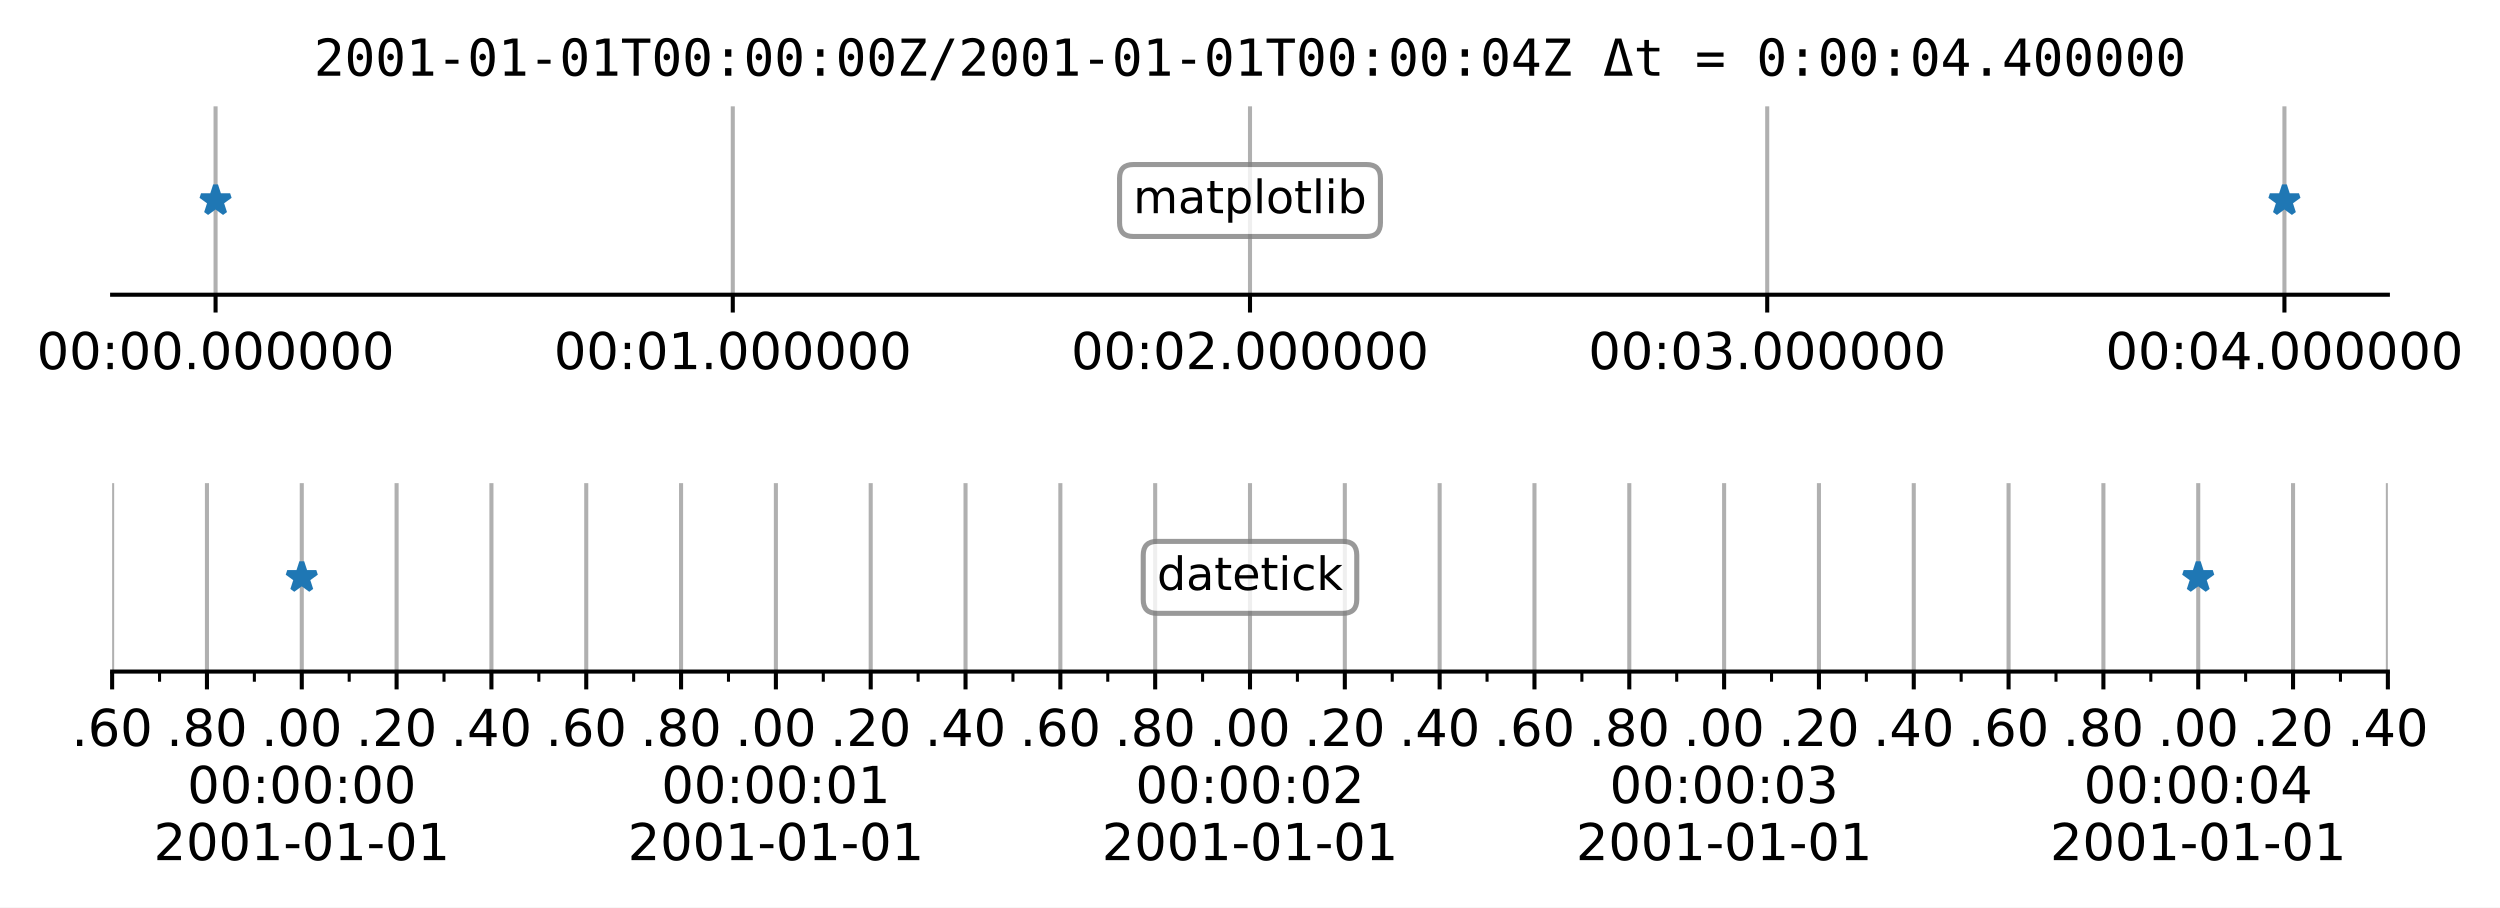
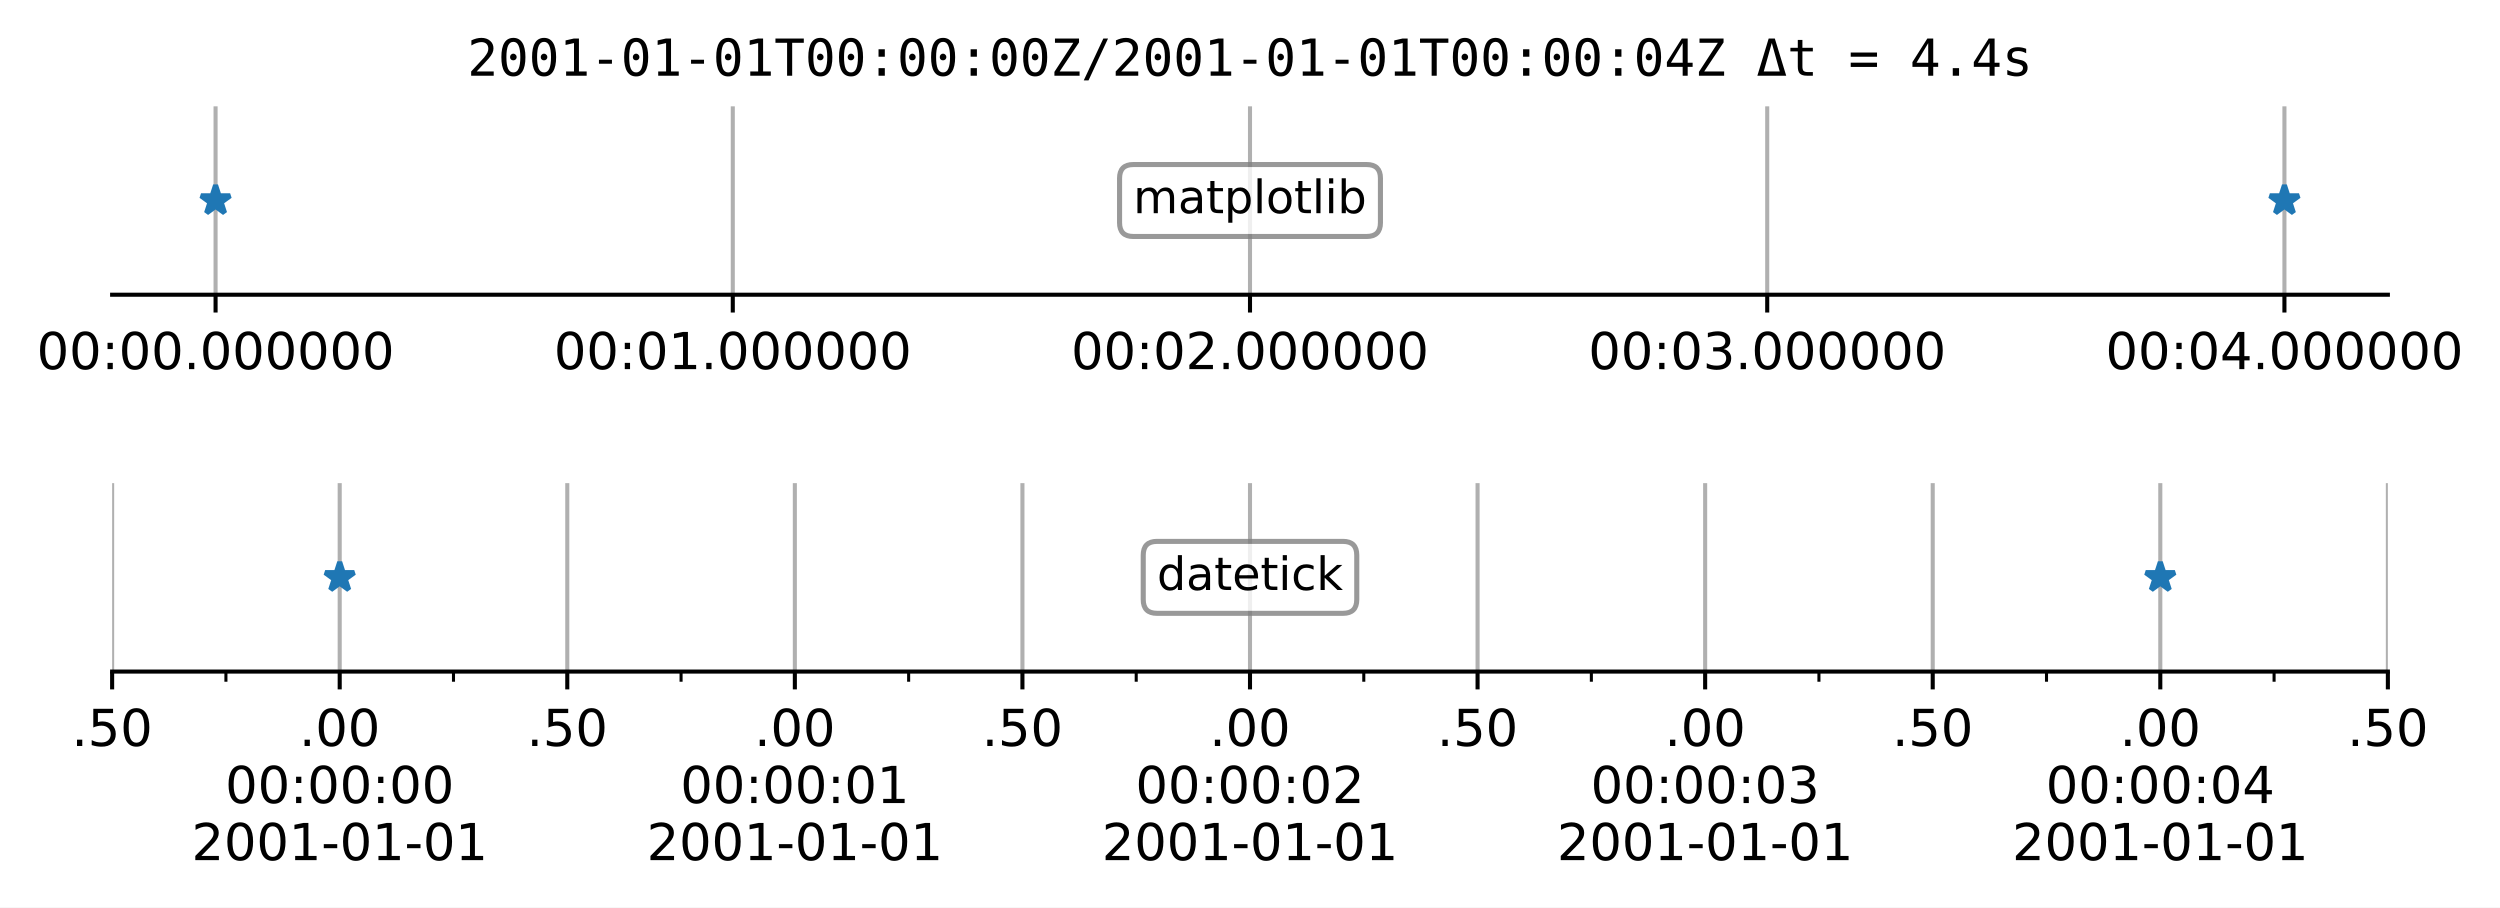
<svg xmlns="http://www.w3.org/2000/svg" xmlns:xlink="http://www.w3.org/1999/xlink" width="490.39pt" height="178.005pt" viewBox="0 0 490.39 178.005" version="1.1">
  <defs>
    <style type="text/css">*{stroke-linejoin: round; stroke-linecap: butt}</style>
  </defs>
  <g id="figure_1">
    <g id="patch_1">
      <path d="M 0 178.005  L 490.39 178.005  L 490.39 0  L 0 0  z " style="fill: #ffffff" />
    </g>
    <g id="axes_1">
      <g id="patch_2">
        <path d="M 21.995 57.812  L 468.395 57.812  L 468.395 20.852  L 21.995 20.852  z " style="fill: #ffffff" />
      </g>
      <g id="matplotlib.axis_1">
        <g id="xtick_1">
          <g id="line2d_1">
            <path d="M 42.286 57.812  L 42.286 20.852  " clip-path="url(#p66268e52ca)" style="fill: none; stroke: #b0b0b0; stroke-width: 0.8; stroke-linecap: square" />
          </g>
          <g id="line2d_2">
            <defs>
              <path id="m1e6c41ab66" d="M 0 0  L 0 3.5  " style="stroke: #000000; stroke-width: 0.8" />
            </defs>
            <g>
              <use xlink:href="#m1e6c41ab66" x="42.286" y="57.812" style="stroke: #000000; stroke-width: 0.8" />
            </g>
          </g>
          <g id="text_1">
            <text style="font-size: 10px; font-family: 'DejaVu Sans', 'Bitstream Vera Sans', 'Computer Modern Sans Serif', 'Lucida Grande', 'Verdana', 'Geneva', 'Lucid', 'Arial', 'Helvetica', 'Avant Garde', sans-serif; text-anchor: middle" x="42.286" y="72.41" transform="rotate(-0 42.28593 72.41)">00:00.000000</text>
          </g>
        </g>
        <g id="xtick_2">
          <g id="line2d_3">
            <path d="M 143.74 57.812  L 143.74 20.852  " clip-path="url(#p66268e52ca)" style="fill: none; stroke: #b0b0b0; stroke-width: 0.8; stroke-linecap: square" />
          </g>
          <g id="line2d_4">
            <g>
              <use xlink:href="#m1e6c41ab66" x="143.74" y="57.812" style="stroke: #000000; stroke-width: 0.8" />
            </g>
          </g>
          <g id="text_2">
            <text style="font-size: 10px; font-family: 'DejaVu Sans', 'Bitstream Vera Sans', 'Computer Modern Sans Serif', 'Lucida Grande', 'Verdana', 'Geneva', 'Lucid', 'Arial', 'Helvetica', 'Avant Garde', sans-serif; text-anchor: middle" x="143.74" y="72.41" transform="rotate(-0 143.7405 72.41)">00:01.000000</text>
          </g>
        </g>
        <g id="xtick_3">
          <g id="line2d_5">
            <path d="M 245.195 57.812  L 245.195 20.852  " clip-path="url(#p66268e52ca)" style="fill: none; stroke: #b0b0b0; stroke-width: 0.8; stroke-linecap: square" />
          </g>
          <g id="line2d_6">
            <g>
              <use xlink:href="#m1e6c41ab66" x="245.195" y="57.812" style="stroke: #000000; stroke-width: 0.8" />
            </g>
          </g>
          <g id="text_3">
            <text style="font-size: 10px; font-family: 'DejaVu Sans', 'Bitstream Vera Sans', 'Computer Modern Sans Serif', 'Lucida Grande', 'Verdana', 'Geneva', 'Lucid', 'Arial', 'Helvetica', 'Avant Garde', sans-serif; text-anchor: middle" x="245.195" y="72.41" transform="rotate(-0 245.195 72.41)">00:02.000000</text>
          </g>
        </g>
        <g id="xtick_4">
          <g id="line2d_7">
            <path d="M 346.65 57.812  L 346.65 20.852  " clip-path="url(#p66268e52ca)" style="fill: none; stroke: #b0b0b0; stroke-width: 0.8; stroke-linecap: square" />
          </g>
          <g id="line2d_8">
            <g>
              <use xlink:href="#m1e6c41ab66" x="346.65" y="57.812" style="stroke: #000000; stroke-width: 0.8" />
            </g>
          </g>
          <g id="text_4">
            <text style="font-size: 10px; font-family: 'DejaVu Sans', 'Bitstream Vera Sans', 'Computer Modern Sans Serif', 'Lucida Grande', 'Verdana', 'Geneva', 'Lucid', 'Arial', 'Helvetica', 'Avant Garde', sans-serif; text-anchor: middle" x="346.65" y="72.41" transform="rotate(-0 346.6496 72.41)">00:03.000000</text>
          </g>
        </g>
        <g id="xtick_5">
          <g id="line2d_9">
            <path d="M 448.104 57.812  L 448.104 20.852  " clip-path="url(#p66268e52ca)" style="fill: none; stroke: #b0b0b0; stroke-width: 0.8; stroke-linecap: square" />
          </g>
          <g id="line2d_10">
            <g>
              <use xlink:href="#m1e6c41ab66" x="448.104" y="57.812" style="stroke: #000000; stroke-width: 0.8" />
            </g>
          </g>
          <g id="text_5">
            <text style="font-size: 10px; font-family: 'DejaVu Sans', 'Bitstream Vera Sans', 'Computer Modern Sans Serif', 'Lucida Grande', 'Verdana', 'Geneva', 'Lucid', 'Arial', 'Helvetica', 'Avant Garde', sans-serif; text-anchor: middle" x="448.104" y="72.41" transform="rotate(-0 448.1041 72.41)">00:04.000000</text>
          </g>
        </g>
      </g>
      <g id="line2d_11">
        <defs>
          <path id="maf42e94cd1" d="M 0 -3  L -0.674 -0.927  L -2.853 -0.927  L -1.09 0.354  L -1.763 2.427  L -0 1.146  L 1.763 2.427  L 1.09 0.354  L 2.853 -0.927  L 0.674 -0.927  z " style="stroke: #1f77b4; stroke-linejoin: bevel" />
        </defs>
        <g clip-path="url(#p66268e52ca)">
          <use xlink:href="#maf42e94cd1" x="42.286" y="39.332" style="fill: #1f77b4; stroke: #1f77b4; stroke-linejoin: bevel" />
          <use xlink:href="#maf42e94cd1" x="448.104" y="39.332" style="fill: #1f77b4; stroke: #1f77b4; stroke-linejoin: bevel" />
        </g>
      </g>
      <g id="patch_3">
        <path d="M 21.995 57.812  L 468.395 57.812  " style="fill: none; stroke: #000000; stroke-width: 0.8; stroke-linejoin: miter; stroke-linecap: square" />
      </g>
      <g id="text_6">
        <g id="patch_4">
          <path d="M 222.308 46.387  L 268.082 46.387  Q 270.782 46.387 270.782 43.687  L 270.782 34.976  Q 270.782 32.276 268.082 32.276  L 222.308 32.276  Q 219.608 32.276 219.608 34.976  L 219.608 43.687  Q 219.608 46.387 222.308 46.387  z " style="fill: #ffffff; opacity: 0.8; stroke: #808080; stroke-linejoin: miter" />
        </g>
        <text style="font-size: 9px; font-family: 'DejaVu Sans', 'Bitstream Vera Sans', 'Computer Modern Sans Serif', 'Lucida Grande', 'Verdana', 'Geneva', 'Lucid', 'Arial', 'Helvetica', 'Avant Garde', sans-serif; text-anchor: middle" x="245.195" y="41.815" transform="rotate(-0 245.195 41.815)">matplotlib</text>
      </g>
      <g id="text_7">
-         <text style="font-size: 10px; font-family: 'DejaVu Sans Mono', 'Bitstream Vera Sans Mono', 'Computer Modern Typewriter', 'Andale Mono', 'Nimbus Mono L', 'Courier New', 'Courier', 'Fixed', 'Terminal', monospace; text-anchor: middle" x="245.195" y="14.852" transform="rotate(-0 245.195 14.85156)">2001-01-01T00:00:00Z/2001-01-01T00:00:04Z Δt = 0:00:04.400000</text>
+         <text style="font-size: 10px; font-family: 'DejaVu Sans Mono', 'Bitstream Vera Sans Mono', 'Computer Modern Typewriter', 'Andale Mono', 'Nimbus Mono L', 'Courier New', 'Courier', 'Fixed', 'Terminal', monospace; text-anchor: middle" x="245.195" y="14.852" transform="rotate(-0 245.195 14.85156)">2001-01-01T00:00:00Z/2001-01-01T00:00:04Z Δt = 4.4s</text>
      </g>
    </g>
    <g id="axes_2">
      <g id="patch_5">
        <path d="M 21.995 131.732  L 468.395 131.732  L 468.395 94.772  L 21.995 94.772  z " style="fill: #ffffff" />
      </g>
      <g id="matplotlib.axis_2">
        <g id="xtick_6">
          <g id="line2d_12">
            <path d="M 21.995 131.732  L 21.995 94.772  " clip-path="url(#p20be2a7854)" style="fill: none; stroke: #b0b0b0; stroke-width: 0.8; stroke-linecap: square" />
          </g>
          <g id="line2d_13">
            <g>
              <use xlink:href="#m1e6c41ab66" x="21.995" y="131.732" style="stroke: #000000; stroke-width: 0.8" />
            </g>
          </g>
          <g id="text_8">
-             <text style="font-size: 10px; font-family: 'DejaVu Sans', 'Bitstream Vera Sans', 'Computer Modern Sans Serif', 'Lucida Grande', 'Verdana', 'Geneva', 'Lucid', 'Arial', 'Helvetica', 'Avant Garde', sans-serif; text-anchor: middle" x="21.995" y="146.33" transform="rotate(-0 21.99503 146.33)">.60</text>
+             <text style="font-size: 10px; font-family: 'DejaVu Sans', 'Bitstream Vera Sans', 'Computer Modern Sans Serif', 'Lucida Grande', 'Verdana', 'Geneva', 'Lucid', 'Arial', 'Helvetica', 'Avant Garde', sans-serif; text-anchor: middle" x="21.995" y="146.33" transform="rotate(-0 21.99503 146.33)">.50</text>
          </g>
        </g>
        <g id="xtick_7">
          <g id="line2d_14">
-             <path d="M 40.595 131.732  L 40.595 94.772  " clip-path="url(#p20be2a7854)" style="fill: none; stroke: #b0b0b0; stroke-width: 0.8; stroke-linecap: square" />
+             <path d="M 66.635 131.732  L 66.635 94.772  " clip-path="url(#p20be2a7854)" style="fill: none; stroke: #b0b0b0; stroke-width: 0.8; stroke-linecap: square" />
          </g>
          <g id="line2d_15">
            <g>
-               <use xlink:href="#m1e6c41ab66" x="40.595" y="131.732" style="stroke: #000000; stroke-width: 0.8" />
+               <use xlink:href="#m1e6c41ab66" x="66.635" y="131.732" style="stroke: #000000; stroke-width: 0.8" />
            </g>
          </g>
          <g id="text_9">
-             <text style="font-size: 10px; font-family: 'DejaVu Sans', 'Bitstream Vera Sans', 'Computer Modern Sans Serif', 'Lucida Grande', 'Verdana', 'Geneva', 'Lucid', 'Arial', 'Helvetica', 'Avant Garde', sans-serif; text-anchor: middle" x="40.595" y="146.33" transform="rotate(-0 40.59503 146.33)">.80</text>
+             <text style="font-size: 10px; font-family: 'DejaVu Sans', 'Bitstream Vera Sans', 'Computer Modern Sans Serif', 'Lucida Grande', 'Verdana', 'Geneva', 'Lucid', 'Arial', 'Helvetica', 'Avant Garde', sans-serif" transform="translate(58.68346 146.33)">.00</text>
+             <text style="font-size: 10px; font-family: 'DejaVu Sans', 'Bitstream Vera Sans', 'Computer Modern Sans Serif', 'Lucida Grande', 'Verdana', 'Geneva', 'Lucid', 'Arial', 'Helvetica', 'Avant Garde', sans-serif" transform="translate(44.17878 157.5278)">00:00:00</text>
+             <text style="font-size: 10px; font-family: 'DejaVu Sans', 'Bitstream Vera Sans', 'Computer Modern Sans Serif', 'Lucida Grande', 'Verdana', 'Geneva', 'Lucid', 'Arial', 'Helvetica', 'Avant Garde', sans-serif" transform="translate(37.57721 168.7256)">2001-01-01</text>
          </g>
        </g>
        <g id="xtick_8">
          <g id="line2d_16">
-             <path d="M 59.195 131.732  L 59.195 94.772  " clip-path="url(#p20be2a7854)" style="fill: none; stroke: #b0b0b0; stroke-width: 0.8; stroke-linecap: square" />
+             <path d="M 111.275 131.732  L 111.275 94.772  " clip-path="url(#p20be2a7854)" style="fill: none; stroke: #b0b0b0; stroke-width: 0.8; stroke-linecap: square" />
          </g>
          <g id="line2d_17">
            <g>
-               <use xlink:href="#m1e6c41ab66" x="59.195" y="131.732" style="stroke: #000000; stroke-width: 0.8" />
+               <use xlink:href="#m1e6c41ab66" x="111.275" y="131.732" style="stroke: #000000; stroke-width: 0.8" />
            </g>
          </g>
          <g id="text_10">
-             <text style="font-size: 10px; font-family: 'DejaVu Sans', 'Bitstream Vera Sans', 'Computer Modern Sans Serif', 'Lucida Grande', 'Verdana', 'Geneva', 'Lucid', 'Arial', 'Helvetica', 'Avant Garde', sans-serif" transform="translate(51.24346 146.33)">.00</text>
-             <text style="font-size: 10px; font-family: 'DejaVu Sans', 'Bitstream Vera Sans', 'Computer Modern Sans Serif', 'Lucida Grande', 'Verdana', 'Geneva', 'Lucid', 'Arial', 'Helvetica', 'Avant Garde', sans-serif" transform="translate(36.73877 157.5278)">00:00:00</text>
-             <text style="font-size: 10px; font-family: 'DejaVu Sans', 'Bitstream Vera Sans', 'Computer Modern Sans Serif', 'Lucida Grande', 'Verdana', 'Geneva', 'Lucid', 'Arial', 'Helvetica', 'Avant Garde', sans-serif" transform="translate(30.13721 168.7256)">2001-01-01</text>
+             <text style="font-size: 10px; font-family: 'DejaVu Sans', 'Bitstream Vera Sans', 'Computer Modern Sans Serif', 'Lucida Grande', 'Verdana', 'Geneva', 'Lucid', 'Arial', 'Helvetica', 'Avant Garde', sans-serif; text-anchor: middle" x="111.275" y="146.33" transform="rotate(-0 111.275 146.33)">.50</text>
          </g>
        </g>
        <g id="xtick_9">
          <g id="line2d_18">
-             <path d="M 77.795 131.732  L 77.795 94.772  " clip-path="url(#p20be2a7854)" style="fill: none; stroke: #b0b0b0; stroke-width: 0.8; stroke-linecap: square" />
+             <path d="M 155.915 131.732  L 155.915 94.772  " clip-path="url(#p20be2a7854)" style="fill: none; stroke: #b0b0b0; stroke-width: 0.8; stroke-linecap: square" />
          </g>
          <g id="line2d_19">
            <g>
-               <use xlink:href="#m1e6c41ab66" x="77.795" y="131.732" style="stroke: #000000; stroke-width: 0.8" />
+               <use xlink:href="#m1e6c41ab66" x="155.915" y="131.732" style="stroke: #000000; stroke-width: 0.8" />
            </g>
          </g>
          <g id="text_11">
-             <text style="font-size: 10px; font-family: 'DejaVu Sans', 'Bitstream Vera Sans', 'Computer Modern Sans Serif', 'Lucida Grande', 'Verdana', 'Geneva', 'Lucid', 'Arial', 'Helvetica', 'Avant Garde', sans-serif; text-anchor: middle" x="77.795" y="146.33" transform="rotate(-0 77.79503 146.33)">.20</text>
+             <text style="font-size: 10px; font-family: 'DejaVu Sans', 'Bitstream Vera Sans', 'Computer Modern Sans Serif', 'Lucida Grande', 'Verdana', 'Geneva', 'Lucid', 'Arial', 'Helvetica', 'Avant Garde', sans-serif" transform="translate(147.9635 146.33)">.00</text>
+             <text style="font-size: 10px; font-family: 'DejaVu Sans', 'Bitstream Vera Sans', 'Computer Modern Sans Serif', 'Lucida Grande', 'Verdana', 'Geneva', 'Lucid', 'Arial', 'Helvetica', 'Avant Garde', sans-serif" transform="translate(133.4588 157.5278)">00:00:01</text>
+             <text style="font-size: 10px; font-family: 'DejaVu Sans', 'Bitstream Vera Sans', 'Computer Modern Sans Serif', 'Lucida Grande', 'Verdana', 'Geneva', 'Lucid', 'Arial', 'Helvetica', 'Avant Garde', sans-serif" transform="translate(126.8572 168.7256)">2001-01-01</text>
          </g>
        </g>
        <g id="xtick_10">
          <g id="line2d_20">
-             <path d="M 96.395 131.732  L 96.395 94.772  " clip-path="url(#p20be2a7854)" style="fill: none; stroke: #b0b0b0; stroke-width: 0.8; stroke-linecap: square" />
+             <path d="M 200.555 131.732  L 200.555 94.772  " clip-path="url(#p20be2a7854)" style="fill: none; stroke: #b0b0b0; stroke-width: 0.8; stroke-linecap: square" />
          </g>
          <g id="line2d_21">
            <g>
-               <use xlink:href="#m1e6c41ab66" x="96.395" y="131.732" style="stroke: #000000; stroke-width: 0.8" />
+               <use xlink:href="#m1e6c41ab66" x="200.555" y="131.732" style="stroke: #000000; stroke-width: 0.8" />
            </g>
          </g>
          <g id="text_12">
-             <text style="font-size: 10px; font-family: 'DejaVu Sans', 'Bitstream Vera Sans', 'Computer Modern Sans Serif', 'Lucida Grande', 'Verdana', 'Geneva', 'Lucid', 'Arial', 'Helvetica', 'Avant Garde', sans-serif; text-anchor: middle" x="96.395" y="146.33" transform="rotate(-0 96.39503 146.33)">.40</text>
+             <text style="font-size: 10px; font-family: 'DejaVu Sans', 'Bitstream Vera Sans', 'Computer Modern Sans Serif', 'Lucida Grande', 'Verdana', 'Geneva', 'Lucid', 'Arial', 'Helvetica', 'Avant Garde', sans-serif; text-anchor: middle" x="200.555" y="146.33" transform="rotate(-0 200.555 146.33)">.50</text>
          </g>
        </g>
        <g id="xtick_11">
          <g id="line2d_22">
-             <path d="M 114.995 131.732  L 114.995 94.772  " clip-path="url(#p20be2a7854)" style="fill: none; stroke: #b0b0b0; stroke-width: 0.8; stroke-linecap: square" />
+             <path d="M 245.195 131.732  L 245.195 94.772  " clip-path="url(#p20be2a7854)" style="fill: none; stroke: #b0b0b0; stroke-width: 0.8; stroke-linecap: square" />
          </g>
          <g id="line2d_23">
            <g>
-               <use xlink:href="#m1e6c41ab66" x="114.995" y="131.732" style="stroke: #000000; stroke-width: 0.8" />
+               <use xlink:href="#m1e6c41ab66" x="245.195" y="131.732" style="stroke: #000000; stroke-width: 0.8" />
            </g>
          </g>
          <g id="text_13">
-             <text style="font-size: 10px; font-family: 'DejaVu Sans', 'Bitstream Vera Sans', 'Computer Modern Sans Serif', 'Lucida Grande', 'Verdana', 'Geneva', 'Lucid', 'Arial', 'Helvetica', 'Avant Garde', sans-serif; text-anchor: middle" x="114.995" y="146.33" transform="rotate(-0 114.995 146.33)">.60</text>
-           </g>
-         </g>
-         <g id="xtick_12">
-           <g id="line2d_24">
-             <path d="M 133.595 131.732  L 133.595 94.772  " clip-path="url(#p20be2a7854)" style="fill: none; stroke: #b0b0b0; stroke-width: 0.8; stroke-linecap: square" />
-           </g>
-           <g id="line2d_25">
-             <g>
-               <use xlink:href="#m1e6c41ab66" x="133.595" y="131.732" style="stroke: #000000; stroke-width: 0.8" />
-             </g>
-           </g>
-           <g id="text_14">
-             <text style="font-size: 10px; font-family: 'DejaVu Sans', 'Bitstream Vera Sans', 'Computer Modern Sans Serif', 'Lucida Grande', 'Verdana', 'Geneva', 'Lucid', 'Arial', 'Helvetica', 'Avant Garde', sans-serif; text-anchor: middle" x="133.595" y="146.33" transform="rotate(-0 133.595 146.33)">.80</text>
-           </g>
-         </g>
-         <g id="xtick_13">
-           <g id="line2d_26">
-             <path d="M 152.195 131.732  L 152.195 94.772  " clip-path="url(#p20be2a7854)" style="fill: none; stroke: #b0b0b0; stroke-width: 0.8; stroke-linecap: square" />
-           </g>
-           <g id="line2d_27">
-             <g>
-               <use xlink:href="#m1e6c41ab66" x="152.195" y="131.732" style="stroke: #000000; stroke-width: 0.8" />
-             </g>
-           </g>
-           <g id="text_15">
-             <text style="font-size: 10px; font-family: 'DejaVu Sans', 'Bitstream Vera Sans', 'Computer Modern Sans Serif', 'Lucida Grande', 'Verdana', 'Geneva', 'Lucid', 'Arial', 'Helvetica', 'Avant Garde', sans-serif" transform="translate(144.2435 146.33)">.00</text>
-             <text style="font-size: 10px; font-family: 'DejaVu Sans', 'Bitstream Vera Sans', 'Computer Modern Sans Serif', 'Lucida Grande', 'Verdana', 'Geneva', 'Lucid', 'Arial', 'Helvetica', 'Avant Garde', sans-serif" transform="translate(129.7388 157.5278)">00:00:01</text>
-             <text style="font-size: 10px; font-family: 'DejaVu Sans', 'Bitstream Vera Sans', 'Computer Modern Sans Serif', 'Lucida Grande', 'Verdana', 'Geneva', 'Lucid', 'Arial', 'Helvetica', 'Avant Garde', sans-serif" transform="translate(123.1372 168.7256)">2001-01-01</text>
-           </g>
-         </g>
-         <g id="xtick_14">
-           <g id="line2d_28">
-             <path d="M 170.795 131.732  L 170.795 94.772  " clip-path="url(#p20be2a7854)" style="fill: none; stroke: #b0b0b0; stroke-width: 0.8; stroke-linecap: square" />
-           </g>
-           <g id="line2d_29">
-             <g>
-               <use xlink:href="#m1e6c41ab66" x="170.795" y="131.732" style="stroke: #000000; stroke-width: 0.8" />
-             </g>
-           </g>
-           <g id="text_16">
-             <text style="font-size: 10px; font-family: 'DejaVu Sans', 'Bitstream Vera Sans', 'Computer Modern Sans Serif', 'Lucida Grande', 'Verdana', 'Geneva', 'Lucid', 'Arial', 'Helvetica', 'Avant Garde', sans-serif; text-anchor: middle" x="170.795" y="146.33" transform="rotate(-0 170.795 146.33)">.20</text>
-           </g>
-         </g>
-         <g id="xtick_15">
-           <g id="line2d_30">
-             <path d="M 189.395 131.732  L 189.395 94.772  " clip-path="url(#p20be2a7854)" style="fill: none; stroke: #b0b0b0; stroke-width: 0.8; stroke-linecap: square" />
-           </g>
-           <g id="line2d_31">
-             <g>
-               <use xlink:href="#m1e6c41ab66" x="189.395" y="131.732" style="stroke: #000000; stroke-width: 0.8" />
-             </g>
-           </g>
-           <g id="text_17">
-             <text style="font-size: 10px; font-family: 'DejaVu Sans', 'Bitstream Vera Sans', 'Computer Modern Sans Serif', 'Lucida Grande', 'Verdana', 'Geneva', 'Lucid', 'Arial', 'Helvetica', 'Avant Garde', sans-serif; text-anchor: middle" x="189.395" y="146.33" transform="rotate(-0 189.395 146.33)">.40</text>
-           </g>
-         </g>
-         <g id="xtick_16">
-           <g id="line2d_32">
-             <path d="M 207.995 131.732  L 207.995 94.772  " clip-path="url(#p20be2a7854)" style="fill: none; stroke: #b0b0b0; stroke-width: 0.8; stroke-linecap: square" />
-           </g>
-           <g id="line2d_33">
-             <g>
-               <use xlink:href="#m1e6c41ab66" x="207.995" y="131.732" style="stroke: #000000; stroke-width: 0.8" />
-             </g>
-           </g>
-           <g id="text_18">
-             <text style="font-size: 10px; font-family: 'DejaVu Sans', 'Bitstream Vera Sans', 'Computer Modern Sans Serif', 'Lucida Grande', 'Verdana', 'Geneva', 'Lucid', 'Arial', 'Helvetica', 'Avant Garde', sans-serif; text-anchor: middle" x="207.995" y="146.33" transform="rotate(-0 207.995 146.33)">.60</text>
-           </g>
-         </g>
-         <g id="xtick_17">
-           <g id="line2d_34">
-             <path d="M 226.595 131.732  L 226.595 94.772  " clip-path="url(#p20be2a7854)" style="fill: none; stroke: #b0b0b0; stroke-width: 0.8; stroke-linecap: square" />
-           </g>
-           <g id="line2d_35">
-             <g>
-               <use xlink:href="#m1e6c41ab66" x="226.595" y="131.732" style="stroke: #000000; stroke-width: 0.8" />
-             </g>
-           </g>
-           <g id="text_19">
-             <text style="font-size: 10px; font-family: 'DejaVu Sans', 'Bitstream Vera Sans', 'Computer Modern Sans Serif', 'Lucida Grande', 'Verdana', 'Geneva', 'Lucid', 'Arial', 'Helvetica', 'Avant Garde', sans-serif; text-anchor: middle" x="226.595" y="146.33" transform="rotate(-0 226.595 146.33)">.80</text>
-           </g>
-         </g>
-         <g id="xtick_18">
-           <g id="line2d_36">
-             <path d="M 245.195 131.732  L 245.195 94.772  " clip-path="url(#p20be2a7854)" style="fill: none; stroke: #b0b0b0; stroke-width: 0.8; stroke-linecap: square" />
-           </g>
-           <g id="line2d_37">
-             <g>
-               <use xlink:href="#m1e6c41ab66" x="245.195" y="131.732" style="stroke: #000000; stroke-width: 0.8" />
-             </g>
-           </g>
-           <g id="text_20">
            <text style="font-size: 10px; font-family: 'DejaVu Sans', 'Bitstream Vera Sans', 'Computer Modern Sans Serif', 'Lucida Grande', 'Verdana', 'Geneva', 'Lucid', 'Arial', 'Helvetica', 'Avant Garde', sans-serif" transform="translate(237.2435 146.33)">.00</text>
            <text style="font-size: 10px; font-family: 'DejaVu Sans', 'Bitstream Vera Sans', 'Computer Modern Sans Serif', 'Lucida Grande', 'Verdana', 'Geneva', 'Lucid', 'Arial', 'Helvetica', 'Avant Garde', sans-serif" transform="translate(222.7388 157.5278)">00:00:02</text>
            <text style="font-size: 10px; font-family: 'DejaVu Sans', 'Bitstream Vera Sans', 'Computer Modern Sans Serif', 'Lucida Grande', 'Verdana', 'Geneva', 'Lucid', 'Arial', 'Helvetica', 'Avant Garde', sans-serif" transform="translate(216.1372 168.7256)">2001-01-01</text>
          </g>
        </g>
-         <g id="xtick_19">
-           <g id="line2d_38">
-             <path d="M 263.795 131.732  L 263.795 94.772  " clip-path="url(#p20be2a7854)" style="fill: none; stroke: #b0b0b0; stroke-width: 0.8; stroke-linecap: square" />
-           </g>
-           <g id="line2d_39">
-             <g>
-               <use xlink:href="#m1e6c41ab66" x="263.795" y="131.732" style="stroke: #000000; stroke-width: 0.8" />
-             </g>
-           </g>
-           <g id="text_21">
-             <text style="font-size: 10px; font-family: 'DejaVu Sans', 'Bitstream Vera Sans', 'Computer Modern Sans Serif', 'Lucida Grande', 'Verdana', 'Geneva', 'Lucid', 'Arial', 'Helvetica', 'Avant Garde', sans-serif; text-anchor: middle" x="263.795" y="146.33" transform="rotate(-0 263.795 146.33)">.20</text>
-           </g>
-         </g>
-         <g id="xtick_20">
-           <g id="line2d_40">
-             <path d="M 282.395 131.732  L 282.395 94.772  " clip-path="url(#p20be2a7854)" style="fill: none; stroke: #b0b0b0; stroke-width: 0.8; stroke-linecap: square" />
-           </g>
-           <g id="line2d_41">
-             <g>
-               <use xlink:href="#m1e6c41ab66" x="282.395" y="131.732" style="stroke: #000000; stroke-width: 0.8" />
-             </g>
-           </g>
-           <g id="text_22">
-             <text style="font-size: 10px; font-family: 'DejaVu Sans', 'Bitstream Vera Sans', 'Computer Modern Sans Serif', 'Lucida Grande', 'Verdana', 'Geneva', 'Lucid', 'Arial', 'Helvetica', 'Avant Garde', sans-serif; text-anchor: middle" x="282.395" y="146.33" transform="rotate(-0 282.395 146.33)">.40</text>
-           </g>
-         </g>
-         <g id="xtick_21">
-           <g id="line2d_42">
-             <path d="M 300.995 131.732  L 300.995 94.772  " clip-path="url(#p20be2a7854)" style="fill: none; stroke: #b0b0b0; stroke-width: 0.8; stroke-linecap: square" />
-           </g>
-           <g id="line2d_43">
-             <g>
-               <use xlink:href="#m1e6c41ab66" x="300.995" y="131.732" style="stroke: #000000; stroke-width: 0.8" />
-             </g>
-           </g>
-           <g id="text_23">
-             <text style="font-size: 10px; font-family: 'DejaVu Sans', 'Bitstream Vera Sans', 'Computer Modern Sans Serif', 'Lucida Grande', 'Verdana', 'Geneva', 'Lucid', 'Arial', 'Helvetica', 'Avant Garde', sans-serif; text-anchor: middle" x="300.995" y="146.33" transform="rotate(-0 300.995 146.33)">.60</text>
-           </g>
-         </g>
-         <g id="xtick_22">
-           <g id="line2d_44">
-             <path d="M 319.595 131.732  L 319.595 94.772  " clip-path="url(#p20be2a7854)" style="fill: none; stroke: #b0b0b0; stroke-width: 0.8; stroke-linecap: square" />
-           </g>
-           <g id="line2d_45">
-             <g>
-               <use xlink:href="#m1e6c41ab66" x="319.595" y="131.732" style="stroke: #000000; stroke-width: 0.8" />
-             </g>
-           </g>
-           <g id="text_24">
-             <text style="font-size: 10px; font-family: 'DejaVu Sans', 'Bitstream Vera Sans', 'Computer Modern Sans Serif', 'Lucida Grande', 'Verdana', 'Geneva', 'Lucid', 'Arial', 'Helvetica', 'Avant Garde', sans-serif; text-anchor: middle" x="319.595" y="146.33" transform="rotate(-0 319.595 146.33)">.80</text>
-           </g>
-         </g>
-         <g id="xtick_23">
-           <g id="line2d_46">
-             <path d="M 338.195 131.732  L 338.195 94.772  " clip-path="url(#p20be2a7854)" style="fill: none; stroke: #b0b0b0; stroke-width: 0.8; stroke-linecap: square" />
-           </g>
-           <g id="line2d_47">
-             <g>
-               <use xlink:href="#m1e6c41ab66" x="338.195" y="131.732" style="stroke: #000000; stroke-width: 0.8" />
-             </g>
-           </g>
-           <g id="text_25">
-             <text style="font-size: 10px; font-family: 'DejaVu Sans', 'Bitstream Vera Sans', 'Computer Modern Sans Serif', 'Lucida Grande', 'Verdana', 'Geneva', 'Lucid', 'Arial', 'Helvetica', 'Avant Garde', sans-serif" transform="translate(330.2435 146.33)">.00</text>
-             <text style="font-size: 10px; font-family: 'DejaVu Sans', 'Bitstream Vera Sans', 'Computer Modern Sans Serif', 'Lucida Grande', 'Verdana', 'Geneva', 'Lucid', 'Arial', 'Helvetica', 'Avant Garde', sans-serif" transform="translate(315.7388 157.5278)">00:00:03</text>
-             <text style="font-size: 10px; font-family: 'DejaVu Sans', 'Bitstream Vera Sans', 'Computer Modern Sans Serif', 'Lucida Grande', 'Verdana', 'Geneva', 'Lucid', 'Arial', 'Helvetica', 'Avant Garde', sans-serif" transform="translate(309.1372 168.7256)">2001-01-01</text>
-           </g>
-         </g>
-         <g id="xtick_24">
-           <g id="line2d_48">
-             <path d="M 356.795 131.732  L 356.795 94.772  " clip-path="url(#p20be2a7854)" style="fill: none; stroke: #b0b0b0; stroke-width: 0.8; stroke-linecap: square" />
-           </g>
-           <g id="line2d_49">
-             <g>
-               <use xlink:href="#m1e6c41ab66" x="356.795" y="131.732" style="stroke: #000000; stroke-width: 0.8" />
-             </g>
-           </g>
-           <g id="text_26">
-             <text style="font-size: 10px; font-family: 'DejaVu Sans', 'Bitstream Vera Sans', 'Computer Modern Sans Serif', 'Lucida Grande', 'Verdana', 'Geneva', 'Lucid', 'Arial', 'Helvetica', 'Avant Garde', sans-serif; text-anchor: middle" x="356.795" y="146.33" transform="rotate(-0 356.795 146.33)">.20</text>
-           </g>
-         </g>
-         <g id="xtick_25">
-           <g id="line2d_50">
-             <path d="M 375.395 131.732  L 375.395 94.772  " clip-path="url(#p20be2a7854)" style="fill: none; stroke: #b0b0b0; stroke-width: 0.8; stroke-linecap: square" />
-           </g>
-           <g id="line2d_51">
-             <g>
-               <use xlink:href="#m1e6c41ab66" x="375.395" y="131.732" style="stroke: #000000; stroke-width: 0.8" />
-             </g>
-           </g>
-           <g id="text_27">
-             <text style="font-size: 10px; font-family: 'DejaVu Sans', 'Bitstream Vera Sans', 'Computer Modern Sans Serif', 'Lucida Grande', 'Verdana', 'Geneva', 'Lucid', 'Arial', 'Helvetica', 'Avant Garde', sans-serif; text-anchor: middle" x="375.395" y="146.33" transform="rotate(-0 375.395 146.33)">.40</text>
-           </g>
-         </g>
-         <g id="xtick_26">
-           <g id="line2d_52">
-             <path d="M 393.995 131.732  L 393.995 94.772  " clip-path="url(#p20be2a7854)" style="fill: none; stroke: #b0b0b0; stroke-width: 0.8; stroke-linecap: square" />
-           </g>
-           <g id="line2d_53">
-             <g>
-               <use xlink:href="#m1e6c41ab66" x="393.995" y="131.732" style="stroke: #000000; stroke-width: 0.8" />
-             </g>
-           </g>
-           <g id="text_28">
-             <text style="font-size: 10px; font-family: 'DejaVu Sans', 'Bitstream Vera Sans', 'Computer Modern Sans Serif', 'Lucida Grande', 'Verdana', 'Geneva', 'Lucid', 'Arial', 'Helvetica', 'Avant Garde', sans-serif; text-anchor: middle" x="393.995" y="146.33" transform="rotate(-0 393.995 146.33)">.60</text>
-           </g>
-         </g>
-         <g id="xtick_27">
-           <g id="line2d_54">
-             <path d="M 412.595 131.732  L 412.595 94.772  " clip-path="url(#p20be2a7854)" style="fill: none; stroke: #b0b0b0; stroke-width: 0.8; stroke-linecap: square" />
-           </g>
-           <g id="line2d_55">
-             <g>
-               <use xlink:href="#m1e6c41ab66" x="412.595" y="131.732" style="stroke: #000000; stroke-width: 0.8" />
-             </g>
-           </g>
-           <g id="text_29">
-             <text style="font-size: 10px; font-family: 'DejaVu Sans', 'Bitstream Vera Sans', 'Computer Modern Sans Serif', 'Lucida Grande', 'Verdana', 'Geneva', 'Lucid', 'Arial', 'Helvetica', 'Avant Garde', sans-serif; text-anchor: middle" x="412.595" y="146.33" transform="rotate(-0 412.595 146.33)">.80</text>
-           </g>
-         </g>
-         <g id="xtick_28">
-           <g id="line2d_56">
-             <path d="M 431.195 131.732  L 431.195 94.772  " clip-path="url(#p20be2a7854)" style="fill: none; stroke: #b0b0b0; stroke-width: 0.8; stroke-linecap: square" />
-           </g>
-           <g id="line2d_57">
-             <g>
-               <use xlink:href="#m1e6c41ab66" x="431.195" y="131.732" style="stroke: #000000; stroke-width: 0.8" />
-             </g>
-           </g>
-           <g id="text_30">
-             <text style="font-size: 10px; font-family: 'DejaVu Sans', 'Bitstream Vera Sans', 'Computer Modern Sans Serif', 'Lucida Grande', 'Verdana', 'Geneva', 'Lucid', 'Arial', 'Helvetica', 'Avant Garde', sans-serif" transform="translate(423.2435 146.33)">.00</text>
-             <text style="font-size: 10px; font-family: 'DejaVu Sans', 'Bitstream Vera Sans', 'Computer Modern Sans Serif', 'Lucida Grande', 'Verdana', 'Geneva', 'Lucid', 'Arial', 'Helvetica', 'Avant Garde', sans-serif" transform="translate(408.7388 157.5278)">00:00:04</text>
-             <text style="font-size: 10px; font-family: 'DejaVu Sans', 'Bitstream Vera Sans', 'Computer Modern Sans Serif', 'Lucida Grande', 'Verdana', 'Geneva', 'Lucid', 'Arial', 'Helvetica', 'Avant Garde', sans-serif" transform="translate(402.1372 168.7256)">2001-01-01</text>
-           </g>
-         </g>
-         <g id="xtick_29">
-           <g id="line2d_58">
-             <path d="M 449.795 131.732  L 449.795 94.772  " clip-path="url(#p20be2a7854)" style="fill: none; stroke: #b0b0b0; stroke-width: 0.8; stroke-linecap: square" />
-           </g>
-           <g id="line2d_59">
-             <g>
-               <use xlink:href="#m1e6c41ab66" x="449.795" y="131.732" style="stroke: #000000; stroke-width: 0.8" />
-             </g>
-           </g>
-           <g id="text_31">
-             <text style="font-size: 10px; font-family: 'DejaVu Sans', 'Bitstream Vera Sans', 'Computer Modern Sans Serif', 'Lucida Grande', 'Verdana', 'Geneva', 'Lucid', 'Arial', 'Helvetica', 'Avant Garde', sans-serif; text-anchor: middle" x="449.795" y="146.33" transform="rotate(-0 449.795 146.33)">.20</text>
-           </g>
-         </g>
-         <g id="xtick_30">
-           <g id="line2d_60">
+         <g id="xtick_12">
+           <g id="line2d_24">
+             <path d="M 289.835 131.732  L 289.835 94.772  " clip-path="url(#p20be2a7854)" style="fill: none; stroke: #b0b0b0; stroke-width: 0.8; stroke-linecap: square" />
+           </g>
+           <g id="line2d_25">
+             <g>
+               <use xlink:href="#m1e6c41ab66" x="289.835" y="131.732" style="stroke: #000000; stroke-width: 0.8" />
+             </g>
+           </g>
+           <g id="text_14">
+             <text style="font-size: 10px; font-family: 'DejaVu Sans', 'Bitstream Vera Sans', 'Computer Modern Sans Serif', 'Lucida Grande', 'Verdana', 'Geneva', 'Lucid', 'Arial', 'Helvetica', 'Avant Garde', sans-serif; text-anchor: middle" x="289.835" y="146.33" transform="rotate(-0 289.835 146.33)">.50</text>
+           </g>
+         </g>
+         <g id="xtick_13">
+           <g id="line2d_26">
+             <path d="M 334.475 131.732  L 334.475 94.772  " clip-path="url(#p20be2a7854)" style="fill: none; stroke: #b0b0b0; stroke-width: 0.8; stroke-linecap: square" />
+           </g>
+           <g id="line2d_27">
+             <g>
+               <use xlink:href="#m1e6c41ab66" x="334.475" y="131.732" style="stroke: #000000; stroke-width: 0.8" />
+             </g>
+           </g>
+           <g id="text_15">
+             <text style="font-size: 10px; font-family: 'DejaVu Sans', 'Bitstream Vera Sans', 'Computer Modern Sans Serif', 'Lucida Grande', 'Verdana', 'Geneva', 'Lucid', 'Arial', 'Helvetica', 'Avant Garde', sans-serif" transform="translate(326.5235 146.33)">.00</text>
+             <text style="font-size: 10px; font-family: 'DejaVu Sans', 'Bitstream Vera Sans', 'Computer Modern Sans Serif', 'Lucida Grande', 'Verdana', 'Geneva', 'Lucid', 'Arial', 'Helvetica', 'Avant Garde', sans-serif" transform="translate(312.0188 157.5278)">00:00:03</text>
+             <text style="font-size: 10px; font-family: 'DejaVu Sans', 'Bitstream Vera Sans', 'Computer Modern Sans Serif', 'Lucida Grande', 'Verdana', 'Geneva', 'Lucid', 'Arial', 'Helvetica', 'Avant Garde', sans-serif" transform="translate(305.4172 168.7256)">2001-01-01</text>
+           </g>
+         </g>
+         <g id="xtick_14">
+           <g id="line2d_28">
+             <path d="M 379.115 131.732  L 379.115 94.772  " clip-path="url(#p20be2a7854)" style="fill: none; stroke: #b0b0b0; stroke-width: 0.8; stroke-linecap: square" />
+           </g>
+           <g id="line2d_29">
+             <g>
+               <use xlink:href="#m1e6c41ab66" x="379.115" y="131.732" style="stroke: #000000; stroke-width: 0.8" />
+             </g>
+           </g>
+           <g id="text_16">
+             <text style="font-size: 10px; font-family: 'DejaVu Sans', 'Bitstream Vera Sans', 'Computer Modern Sans Serif', 'Lucida Grande', 'Verdana', 'Geneva', 'Lucid', 'Arial', 'Helvetica', 'Avant Garde', sans-serif; text-anchor: middle" x="379.115" y="146.33" transform="rotate(-0 379.115 146.33)">.50</text>
+           </g>
+         </g>
+         <g id="xtick_15">
+           <g id="line2d_30">
+             <path d="M 423.755 131.732  L 423.755 94.772  " clip-path="url(#p20be2a7854)" style="fill: none; stroke: #b0b0b0; stroke-width: 0.8; stroke-linecap: square" />
+           </g>
+           <g id="line2d_31">
+             <g>
+               <use xlink:href="#m1e6c41ab66" x="423.755" y="131.732" style="stroke: #000000; stroke-width: 0.8" />
+             </g>
+           </g>
+           <g id="text_17">
+             <text style="font-size: 10px; font-family: 'DejaVu Sans', 'Bitstream Vera Sans', 'Computer Modern Sans Serif', 'Lucida Grande', 'Verdana', 'Geneva', 'Lucid', 'Arial', 'Helvetica', 'Avant Garde', sans-serif" transform="translate(415.8035 146.33)">.00</text>
+             <text style="font-size: 10px; font-family: 'DejaVu Sans', 'Bitstream Vera Sans', 'Computer Modern Sans Serif', 'Lucida Grande', 'Verdana', 'Geneva', 'Lucid', 'Arial', 'Helvetica', 'Avant Garde', sans-serif" transform="translate(401.2988 157.5278)">00:00:04</text>
+             <text style="font-size: 10px; font-family: 'DejaVu Sans', 'Bitstream Vera Sans', 'Computer Modern Sans Serif', 'Lucida Grande', 'Verdana', 'Geneva', 'Lucid', 'Arial', 'Helvetica', 'Avant Garde', sans-serif" transform="translate(394.6972 168.7256)">2001-01-01</text>
+           </g>
+         </g>
+         <g id="xtick_16">
+           <g id="line2d_32">
            <path d="M 468.395 131.732  L 468.395 94.772  " clip-path="url(#p20be2a7854)" style="fill: none; stroke: #b0b0b0; stroke-width: 0.8; stroke-linecap: square" />
          </g>
-           <g id="line2d_61">
+           <g id="line2d_33">
            <g>
              <use xlink:href="#m1e6c41ab66" x="468.395" y="131.732" style="stroke: #000000; stroke-width: 0.8" />
            </g>
          </g>
-           <g id="text_32">
-             <text style="font-size: 10px; font-family: 'DejaVu Sans', 'Bitstream Vera Sans', 'Computer Modern Sans Serif', 'Lucida Grande', 'Verdana', 'Geneva', 'Lucid', 'Arial', 'Helvetica', 'Avant Garde', sans-serif; text-anchor: middle" x="468.395" y="146.33" transform="rotate(-0 468.395 146.33)">.40</text>
-           </g>
-         </g>
-         <g id="xtick_31">
-           <g id="line2d_62">
+           <g id="text_18">
+             <text style="font-size: 10px; font-family: 'DejaVu Sans', 'Bitstream Vera Sans', 'Computer Modern Sans Serif', 'Lucida Grande', 'Verdana', 'Geneva', 'Lucid', 'Arial', 'Helvetica', 'Avant Garde', sans-serif; text-anchor: middle" x="468.395" y="146.33" transform="rotate(-0 468.395 146.33)">.50</text>
+           </g>
+         </g>
+         <g id="xtick_17">
+           <g id="line2d_34">
            <defs>
              <path id="m7da8c832f9" d="M 0 0  L 0 2  " style="stroke: #000000; stroke-width: 0.6" />
            </defs>
            <g>
-               <use xlink:href="#m7da8c832f9" x="31.295" y="131.732" style="stroke: #000000; stroke-width: 0.6" />
-             </g>
-           </g>
-         </g>
-         <g id="xtick_32">
-           <g id="line2d_63">
-             <g>
-               <use xlink:href="#m7da8c832f9" x="49.895" y="131.732" style="stroke: #000000; stroke-width: 0.6" />
-             </g>
-           </g>
-         </g>
-         <g id="xtick_33">
-           <g id="line2d_64">
-             <g>
-               <use xlink:href="#m7da8c832f9" x="68.495" y="131.732" style="stroke: #000000; stroke-width: 0.6" />
-             </g>
-           </g>
-         </g>
-         <g id="xtick_34">
-           <g id="line2d_65">
-             <g>
-               <use xlink:href="#m7da8c832f9" x="87.095" y="131.732" style="stroke: #000000; stroke-width: 0.6" />
-             </g>
-           </g>
-         </g>
-         <g id="xtick_35">
-           <g id="line2d_66">
-             <g>
-               <use xlink:href="#m7da8c832f9" x="105.695" y="131.732" style="stroke: #000000; stroke-width: 0.6" />
-             </g>
-           </g>
-         </g>
-         <g id="xtick_36">
-           <g id="line2d_67">
-             <g>
-               <use xlink:href="#m7da8c832f9" x="124.295" y="131.732" style="stroke: #000000; stroke-width: 0.6" />
-             </g>
-           </g>
-         </g>
-         <g id="xtick_37">
-           <g id="line2d_68">
-             <g>
-               <use xlink:href="#m7da8c832f9" x="142.895" y="131.732" style="stroke: #000000; stroke-width: 0.6" />
-             </g>
-           </g>
-         </g>
-         <g id="xtick_38">
-           <g id="line2d_69">
-             <g>
-               <use xlink:href="#m7da8c832f9" x="161.495" y="131.732" style="stroke: #000000; stroke-width: 0.6" />
-             </g>
-           </g>
-         </g>
-         <g id="xtick_39">
-           <g id="line2d_70">
-             <g>
-               <use xlink:href="#m7da8c832f9" x="180.095" y="131.732" style="stroke: #000000; stroke-width: 0.6" />
-             </g>
-           </g>
-         </g>
-         <g id="xtick_40">
-           <g id="line2d_71">
-             <g>
-               <use xlink:href="#m7da8c832f9" x="198.695" y="131.732" style="stroke: #000000; stroke-width: 0.6" />
-             </g>
-           </g>
-         </g>
-         <g id="xtick_41">
-           <g id="line2d_72">
-             <g>
-               <use xlink:href="#m7da8c832f9" x="217.295" y="131.732" style="stroke: #000000; stroke-width: 0.6" />
-             </g>
-           </g>
-         </g>
-         <g id="xtick_42">
-           <g id="line2d_73">
-             <g>
-               <use xlink:href="#m7da8c832f9" x="235.895" y="131.732" style="stroke: #000000; stroke-width: 0.6" />
-             </g>
-           </g>
-         </g>
-         <g id="xtick_43">
-           <g id="line2d_74">
-             <g>
-               <use xlink:href="#m7da8c832f9" x="254.495" y="131.732" style="stroke: #000000; stroke-width: 0.6" />
-             </g>
-           </g>
-         </g>
-         <g id="xtick_44">
-           <g id="line2d_75">
-             <g>
-               <use xlink:href="#m7da8c832f9" x="273.095" y="131.732" style="stroke: #000000; stroke-width: 0.6" />
-             </g>
-           </g>
-         </g>
-         <g id="xtick_45">
-           <g id="line2d_76">
-             <g>
-               <use xlink:href="#m7da8c832f9" x="291.695" y="131.732" style="stroke: #000000; stroke-width: 0.6" />
-             </g>
-           </g>
-         </g>
-         <g id="xtick_46">
-           <g id="line2d_77">
-             <g>
-               <use xlink:href="#m7da8c832f9" x="310.295" y="131.732" style="stroke: #000000; stroke-width: 0.6" />
-             </g>
-           </g>
-         </g>
-         <g id="xtick_47">
-           <g id="line2d_78">
-             <g>
-               <use xlink:href="#m7da8c832f9" x="328.895" y="131.732" style="stroke: #000000; stroke-width: 0.6" />
-             </g>
-           </g>
-         </g>
-         <g id="xtick_48">
-           <g id="line2d_79">
-             <g>
-               <use xlink:href="#m7da8c832f9" x="347.495" y="131.732" style="stroke: #000000; stroke-width: 0.6" />
-             </g>
-           </g>
-         </g>
-         <g id="xtick_49">
-           <g id="line2d_80">
-             <g>
-               <use xlink:href="#m7da8c832f9" x="366.095" y="131.732" style="stroke: #000000; stroke-width: 0.6" />
-             </g>
-           </g>
-         </g>
-         <g id="xtick_50">
-           <g id="line2d_81">
-             <g>
-               <use xlink:href="#m7da8c832f9" x="384.695" y="131.732" style="stroke: #000000; stroke-width: 0.6" />
-             </g>
-           </g>
-         </g>
-         <g id="xtick_51">
-           <g id="line2d_82">
-             <g>
-               <use xlink:href="#m7da8c832f9" x="403.295" y="131.732" style="stroke: #000000; stroke-width: 0.6" />
-             </g>
-           </g>
-         </g>
-         <g id="xtick_52">
-           <g id="line2d_83">
-             <g>
-               <use xlink:href="#m7da8c832f9" x="421.895" y="131.732" style="stroke: #000000; stroke-width: 0.6" />
-             </g>
-           </g>
-         </g>
-         <g id="xtick_53">
-           <g id="line2d_84">
-             <g>
-               <use xlink:href="#m7da8c832f9" x="440.495" y="131.732" style="stroke: #000000; stroke-width: 0.6" />
-             </g>
-           </g>
-         </g>
-         <g id="xtick_54">
-           <g id="line2d_85">
-             <g>
-               <use xlink:href="#m7da8c832f9" x="459.095" y="131.732" style="stroke: #000000; stroke-width: 0.6" />
-             </g>
-           </g>
-         </g>
-       </g>
-       <g id="line2d_86">
+               <use xlink:href="#m7da8c832f9" x="44.315" y="131.732" style="stroke: #000000; stroke-width: 0.6" />
+             </g>
+           </g>
+         </g>
+         <g id="xtick_18">
+           <g id="line2d_35">
+             <g>
+               <use xlink:href="#m7da8c832f9" x="88.955" y="131.732" style="stroke: #000000; stroke-width: 0.6" />
+             </g>
+           </g>
+         </g>
+         <g id="xtick_19">
+           <g id="line2d_36">
+             <g>
+               <use xlink:href="#m7da8c832f9" x="133.595" y="131.732" style="stroke: #000000; stroke-width: 0.6" />
+             </g>
+           </g>
+         </g>
+         <g id="xtick_20">
+           <g id="line2d_37">
+             <g>
+               <use xlink:href="#m7da8c832f9" x="178.235" y="131.732" style="stroke: #000000; stroke-width: 0.6" />
+             </g>
+           </g>
+         </g>
+         <g id="xtick_21">
+           <g id="line2d_38">
+             <g>
+               <use xlink:href="#m7da8c832f9" x="222.875" y="131.732" style="stroke: #000000; stroke-width: 0.6" />
+             </g>
+           </g>
+         </g>
+         <g id="xtick_22">
+           <g id="line2d_39">
+             <g>
+               <use xlink:href="#m7da8c832f9" x="267.515" y="131.732" style="stroke: #000000; stroke-width: 0.6" />
+             </g>
+           </g>
+         </g>
+         <g id="xtick_23">
+           <g id="line2d_40">
+             <g>
+               <use xlink:href="#m7da8c832f9" x="312.155" y="131.732" style="stroke: #000000; stroke-width: 0.6" />
+             </g>
+           </g>
+         </g>
+         <g id="xtick_24">
+           <g id="line2d_41">
+             <g>
+               <use xlink:href="#m7da8c832f9" x="356.795" y="131.732" style="stroke: #000000; stroke-width: 0.6" />
+             </g>
+           </g>
+         </g>
+         <g id="xtick_25">
+           <g id="line2d_42">
+             <g>
+               <use xlink:href="#m7da8c832f9" x="401.435" y="131.732" style="stroke: #000000; stroke-width: 0.6" />
+             </g>
+           </g>
+         </g>
+         <g id="xtick_26">
+           <g id="line2d_43">
+             <g>
+               <use xlink:href="#m7da8c832f9" x="446.075" y="131.732" style="stroke: #000000; stroke-width: 0.6" />
+             </g>
+           </g>
+         </g>
+       </g>
+       <g id="line2d_44">
        <g clip-path="url(#p20be2a7854)">
-           <use xlink:href="#maf42e94cd1" x="59.195" y="113.252" style="fill: #1f77b4; stroke: #1f77b4; stroke-linejoin: bevel" />
-           <use xlink:href="#maf42e94cd1" x="431.195" y="113.252" style="fill: #1f77b4; stroke: #1f77b4; stroke-linejoin: bevel" />
+           <use xlink:href="#maf42e94cd1" x="66.635" y="113.252" style="fill: #1f77b4; stroke: #1f77b4; stroke-linejoin: bevel" />
+           <use xlink:href="#maf42e94cd1" x="423.755" y="113.252" style="fill: #1f77b4; stroke: #1f77b4; stroke-linejoin: bevel" />
        </g>
      </g>
      <g id="patch_6">
        <path d="M 21.995 131.732  L 468.395 131.732  " style="fill: none; stroke: #000000; stroke-width: 0.8; stroke-linejoin: miter; stroke-linecap: square" />
      </g>
-       <g id="text_33">
+       <g id="text_19">
        <g id="patch_7">
          <path d="M 226.953 120.307  L 263.437 120.307  Q 266.137 120.307 266.137 117.607  L 266.137 108.896  Q 266.137 106.196 263.437 106.196  L 226.953 106.196  Q 224.253 106.196 224.253 108.896  L 224.253 117.607  Q 224.253 120.307 226.953 120.307  z " style="fill: #ffffff; opacity: 0.8; stroke: #808080; stroke-linejoin: miter" />
        </g>
        <text style="font-size: 9px; font-family: 'DejaVu Sans', 'Bitstream Vera Sans', 'Computer Modern Sans Serif', 'Lucida Grande', 'Verdana', 'Geneva', 'Lucid', 'Arial', 'Helvetica', 'Avant Garde', sans-serif; text-anchor: middle" x="245.195" y="115.735" transform="rotate(-0 245.195 115.735)">datetick</text>
      </g>
    </g>
  </g>
  <defs>
    <clipPath id="p66268e52ca">
      <rect x="21.995" y="20.852" width="446.4" height="36.96" />
    </clipPath>
    <clipPath id="p20be2a7854">
      <rect x="21.995" y="94.772" width="446.4" height="36.96" />
    </clipPath>
  </defs>
</svg>
